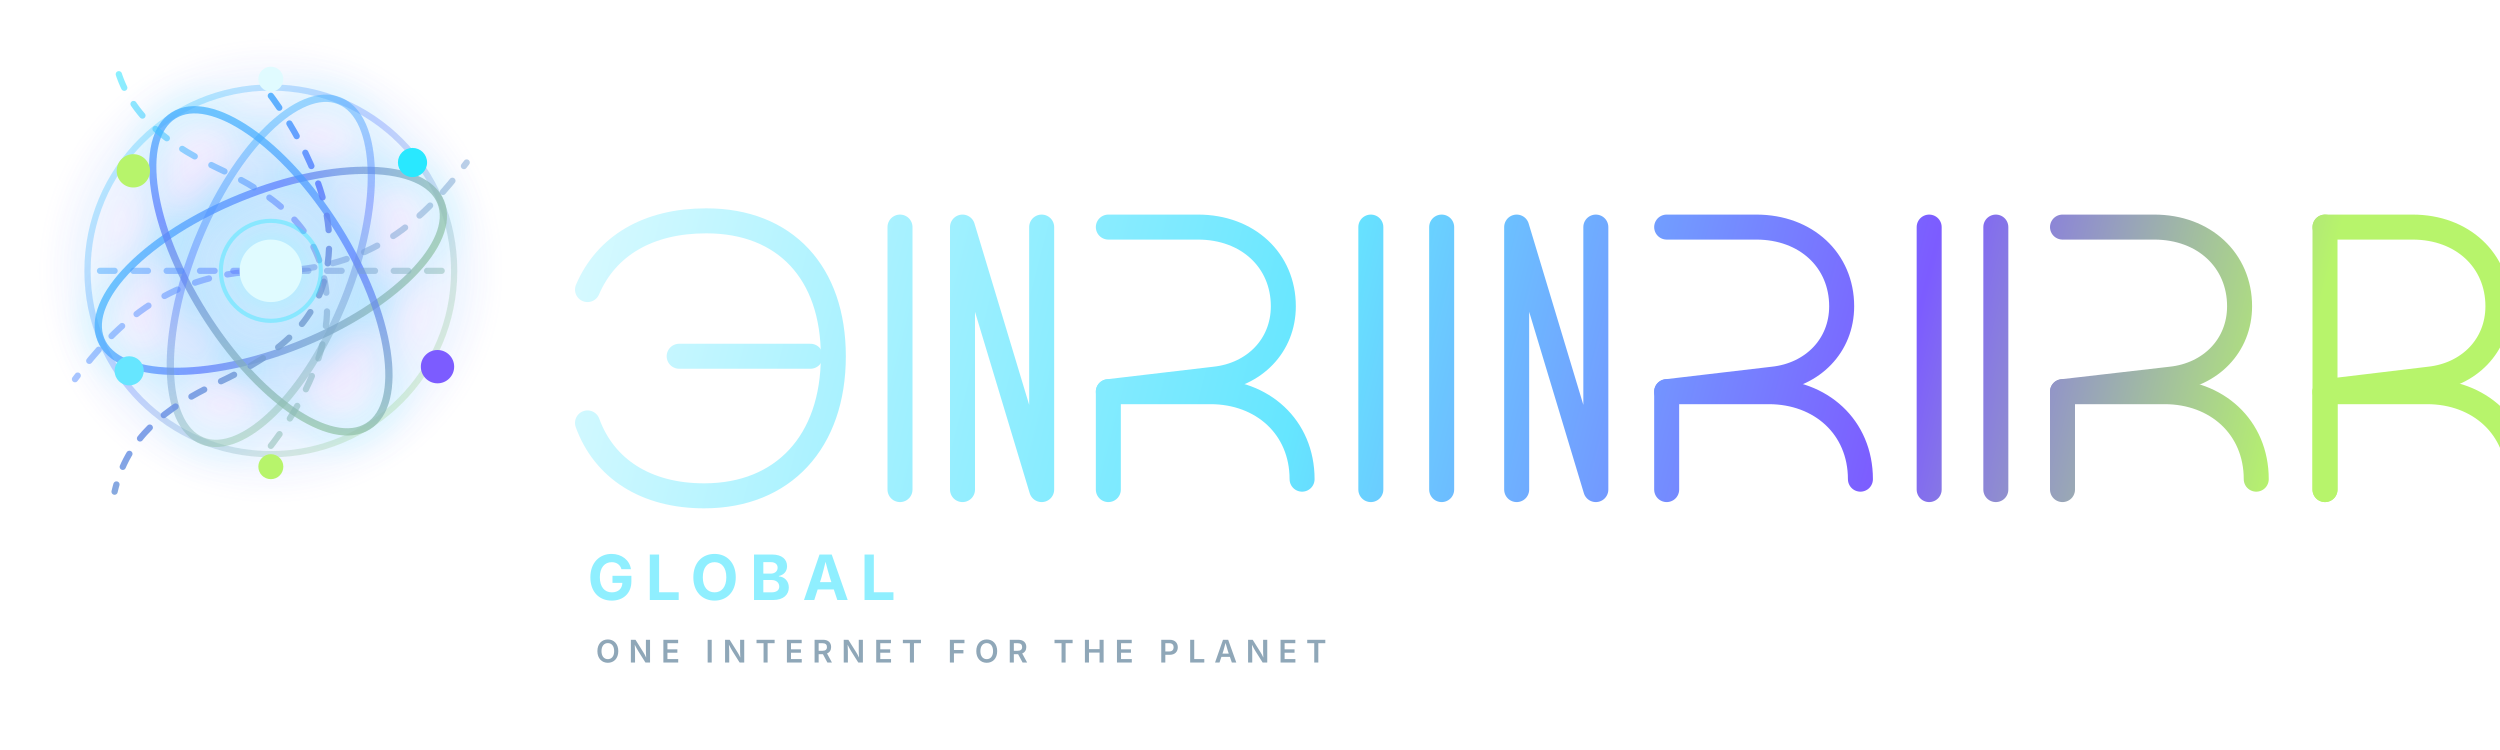
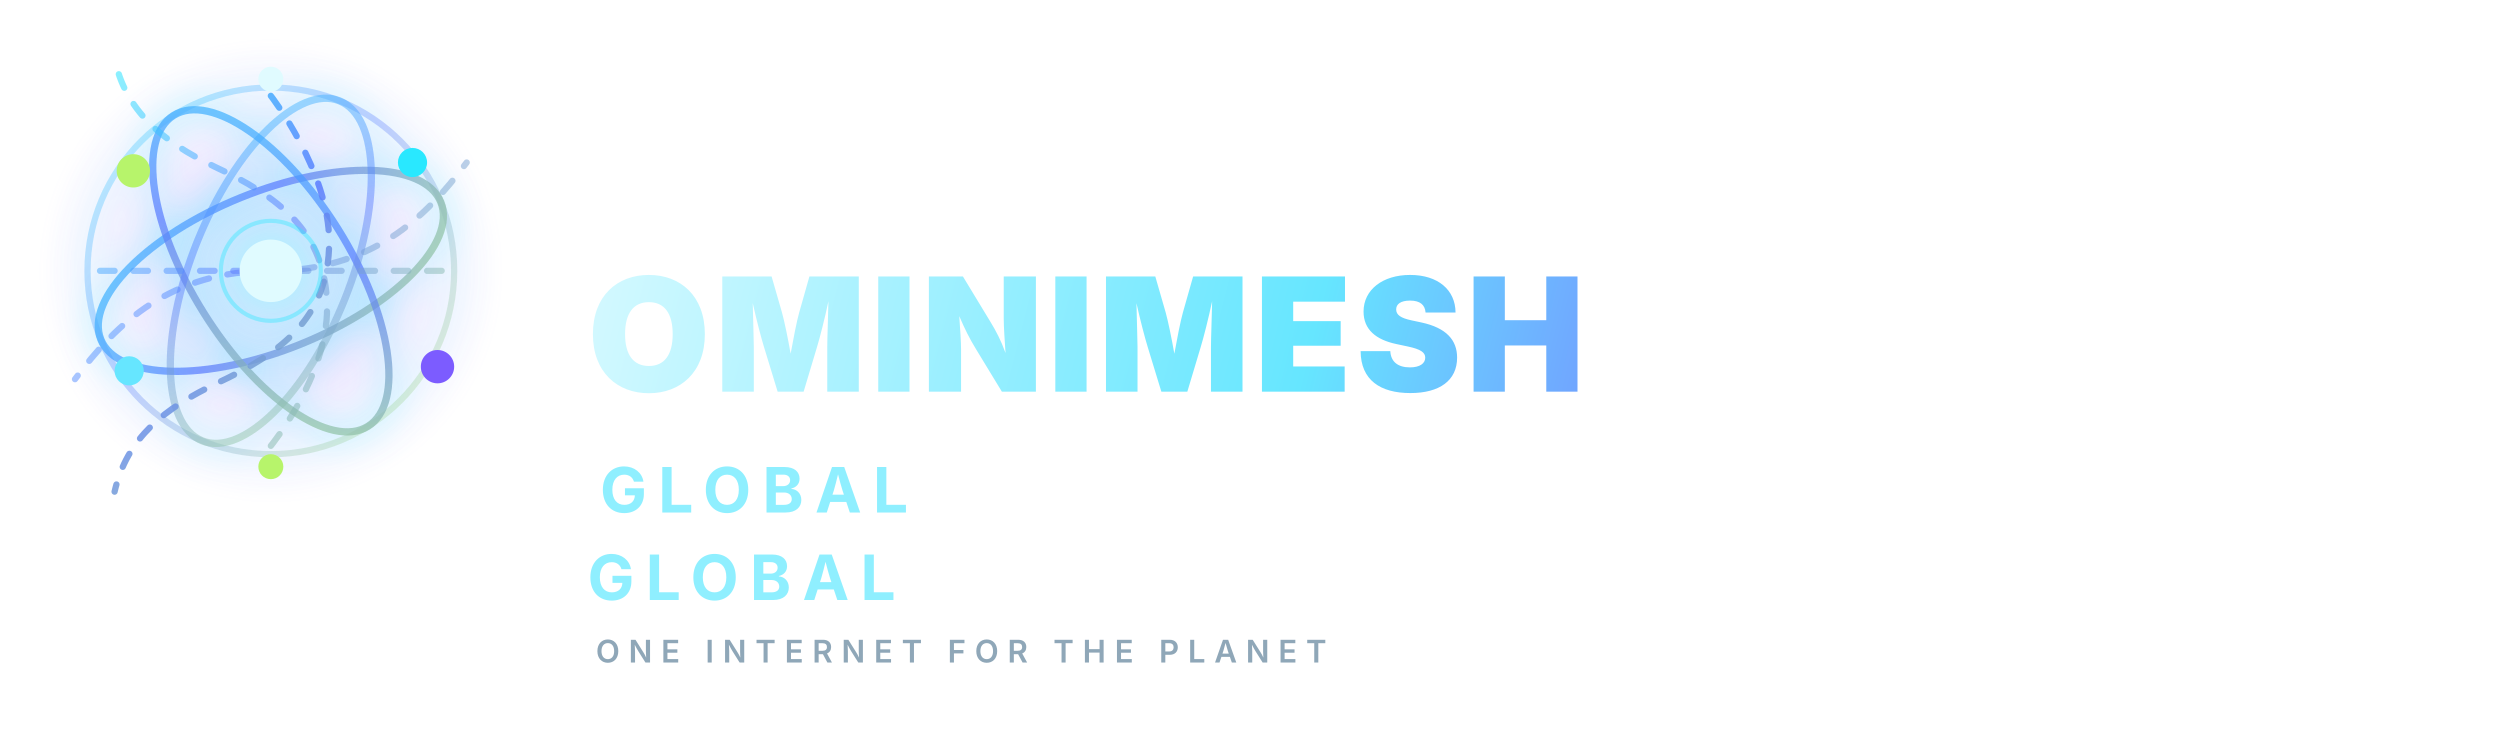
<svg xmlns="http://www.w3.org/2000/svg" width="1200" height="360" viewBox="0 0 1200 360" fill="none" role="img" aria-labelledby="title desc">
  <defs>
    <linearGradient id="omniText" x1="260" y1="70" x2="1080" y2="280" gradientUnits="userSpaceOnUse">
      <stop stop-color="#E0FBFF" />
      <stop offset="0.45" stop-color="#66E6FF" />
      <stop offset="0.78" stop-color="#7C5CFF" />
      <stop offset="1" stop-color="#B7F46B" />
    </linearGradient>
    <linearGradient id="orbital" x1="42" y1="42" x2="218" y2="218" gradientUnits="userSpaceOnUse">
      <stop stop-color="#29E8FF" />
      <stop offset="0.45" stop-color="#5B7CFF" />
      <stop offset="1" stop-color="#B7F46B" />
    </linearGradient>
    <radialGradient id="coreGlow" cx="0" cy="0" r="1" gradientUnits="userSpaceOnUse" gradientTransform="translate(130 130) rotate(90) scale(112)">
      <stop stop-color="#28E8FF" stop-opacity="0.42" />
      <stop offset="0.55" stop-color="#7C5CFF" stop-opacity="0.12" />
      <stop offset="1" stop-color="#7C5CFF" stop-opacity="0" />
    </radialGradient>
    <filter id="glow" x="-40" y="-40" width="300" height="300" filterUnits="userSpaceOnUse" color-interpolation-filters="sRGB">
      <feGaussianBlur stdDeviation="8" result="blur" />
      <feColorMatrix in="blur" type="matrix" values="0 0 0 0 0.16 0 0 0 0 0.91 0 0 0 0 1 0 0 0 0.75 0" />
      <feMerge>
        <feMergeNode />
        <feMergeNode in="SourceGraphic" />
      </feMerge>
    </filter>
  </defs>
  <circle cx="130" cy="130" r="112" fill="url(#coreGlow)" />
  <g filter="url(#glow)">
    <circle cx="130" cy="130" r="88" stroke="url(#orbital)" stroke-width="3" stroke-opacity="0.32" />
    <ellipse cx="130" cy="130" rx="88" ry="38" transform="rotate(-22 130 130)" stroke="url(#orbital)" stroke-width="3.5" stroke-opacity="0.72" />
    <ellipse cx="130" cy="130" rx="88" ry="38" transform="rotate(58 130 130)" stroke="url(#orbital)" stroke-width="3.5" stroke-opacity="0.72" />
    <ellipse cx="130" cy="130" rx="38" ry="88" transform="rotate(22 130 130)" stroke="url(#orbital)" stroke-width="3.5" stroke-opacity="0.48" />
  </g>
  <g>
    <path d="M130 46C130 46 158 82 158 116C158 153 134 170 104 184C79 196 61 210 55 236" stroke="url(#orbital)" stroke-width="3" stroke-linecap="round" stroke-dasharray="7 9" stroke-opacity="0.85" />
    <path d="M130 214C130 214 157 181 157 148C157 111 133 94 103 80C78 68 60 53 55 28" stroke="url(#orbital)" stroke-width="3" stroke-linecap="round" stroke-dasharray="7 9" stroke-opacity="0.55" />
    <path d="M48 130C84 130 117 130 130 130C178 130 204 105 224 78" stroke="url(#orbital)" stroke-width="3" stroke-linecap="round" stroke-dasharray="7 9" stroke-opacity="0.5" />
    <path d="M212 130C176 130 143 130 130 130C82 130 56 155 36 182" stroke="url(#orbital)" stroke-width="3" stroke-linecap="round" stroke-dasharray="7 9" stroke-opacity="0.5" />
  </g>
  <g>
    <circle cx="130" cy="130" r="15" fill="#E0FBFF" />
    <circle cx="130" cy="130" r="24" stroke="#29E8FF" stroke-opacity="0.38" stroke-width="2" />
    <circle cx="64" cy="82" r="8" fill="#B7F46B" />
    <circle cx="198" cy="78" r="7" fill="#29E8FF" />
    <circle cx="210" cy="176" r="8" fill="#7C5CFF" />
    <circle cx="62" cy="178" r="7" fill="#66E6FF" />
    <circle cx="130" cy="38" r="6" fill="#E0FBFF" />
    <circle cx="130" cy="224" r="6" fill="#B7F46B" />
  </g>
-   <g>
-     <path d="M282 139C291 118 311 106 339 106C377 106 400 131 400 171C400 212 376 238 338 238C310 238 290 225 282 203" fill="none" stroke="url(#omniText)" stroke-width="12" stroke-linecap="round" />
-     <path d="M326 171H389" stroke="url(#omniText)" stroke-width="12" stroke-linecap="round" />
-     <path d="M432 109V235" stroke="url(#omniText)" stroke-width="12" stroke-linecap="round" />
-     <path d="M462 235V109L500 235V109" stroke="url(#omniText)" stroke-width="12" stroke-linecap="round" stroke-linejoin="round" />
-     <path d="M532 109H575C599 109 616 125 616 147C616 166 602 180 583 182L532 188V235" stroke="url(#omniText)" stroke-width="12" stroke-linecap="round" stroke-linejoin="round" />
-     <path d="M532 188H581C606 188 625 205 625 230" stroke="url(#omniText)" stroke-width="12" stroke-linecap="round" />
-     <path d="M658 109V235" stroke="url(#omniText)" stroke-width="12" stroke-linecap="round" />
-     <path d="M692 109V235" stroke="url(#omniText)" stroke-width="12" stroke-linecap="round" />
-     <path d="M728 235V109L766 235V109" stroke="url(#omniText)" stroke-width="12" stroke-linecap="round" stroke-linejoin="round" />
-     <path d="M800 109H843C867 109 884 125 884 147C884 166 870 180 851 182L800 188V235" stroke="url(#omniText)" stroke-width="12" stroke-linecap="round" stroke-linejoin="round" />
-     <path d="M800 188H849C874 188 893 205 893 230" stroke="url(#omniText)" stroke-width="12" stroke-linecap="round" />
-     <path d="M926 109V235" stroke="url(#omniText)" stroke-width="12" stroke-linecap="round" />
-     <path d="M958 109V235" stroke="url(#omniText)" stroke-width="12" stroke-linecap="round" />
-     <path d="M990 109H1034C1058 109 1075 125 1075 147C1075 166 1061 180 1042 182L990 188V235" stroke="url(#omniText)" stroke-width="12" stroke-linecap="round" stroke-linejoin="round" />
-     <path d="M990 188H1039C1064 188 1083 205 1083 230" stroke="url(#omniText)" stroke-width="12" stroke-linecap="round" />
-     <path d="M1116 109V235" stroke="url(#omniText)" stroke-width="12" stroke-linecap="round" />
-     <path d="M1116 109H1158C1182 109 1199 125 1199 147C1199 166 1185 180 1166 182L1116 188V235" stroke="url(#omniText)" stroke-width="12" stroke-linecap="round" stroke-linejoin="round" />
-     <path d="M1116 188H1165C1190 188 1209 205 1209 230" stroke="url(#omniText)" stroke-width="12" stroke-linecap="round" />
-   </g>
+   <text x="282" y="188" font-family="Inter, ui-sans-serif, system-ui, -apple-system, BlinkMacSystemFont, 'Segoe UI', sans-serif" font-size="76" font-weight="900" letter-spacing="2.2" fill="url(#omniText)">OMINIMESH</text>
+   <text x="288" y="246" font-family="Inter, ui-sans-serif, system-ui, -apple-system, BlinkMacSystemFont, 'Segoe UI', sans-serif" font-size="30" font-weight="700" letter-spacing="5.4" fill="#8FEFFF">GLOBAL</text>
  <text x="282" y="288" font-family="Inter, ui-sans-serif, system-ui, -apple-system, BlinkMacSystemFont, 'Segoe UI', sans-serif" font-size="30" font-weight="700" letter-spacing="5.4" fill="#8FEFFF">GLOBAL</text>
  <text x="286" y="318" font-family="Inter, ui-sans-serif, system-ui, -apple-system, BlinkMacSystemFont, 'Segoe UI', sans-serif" font-size="15" font-weight="600" letter-spacing="4.2" fill="#8FA7B8">ONE INTERNET FOR THE PLANET</text>
</svg>
